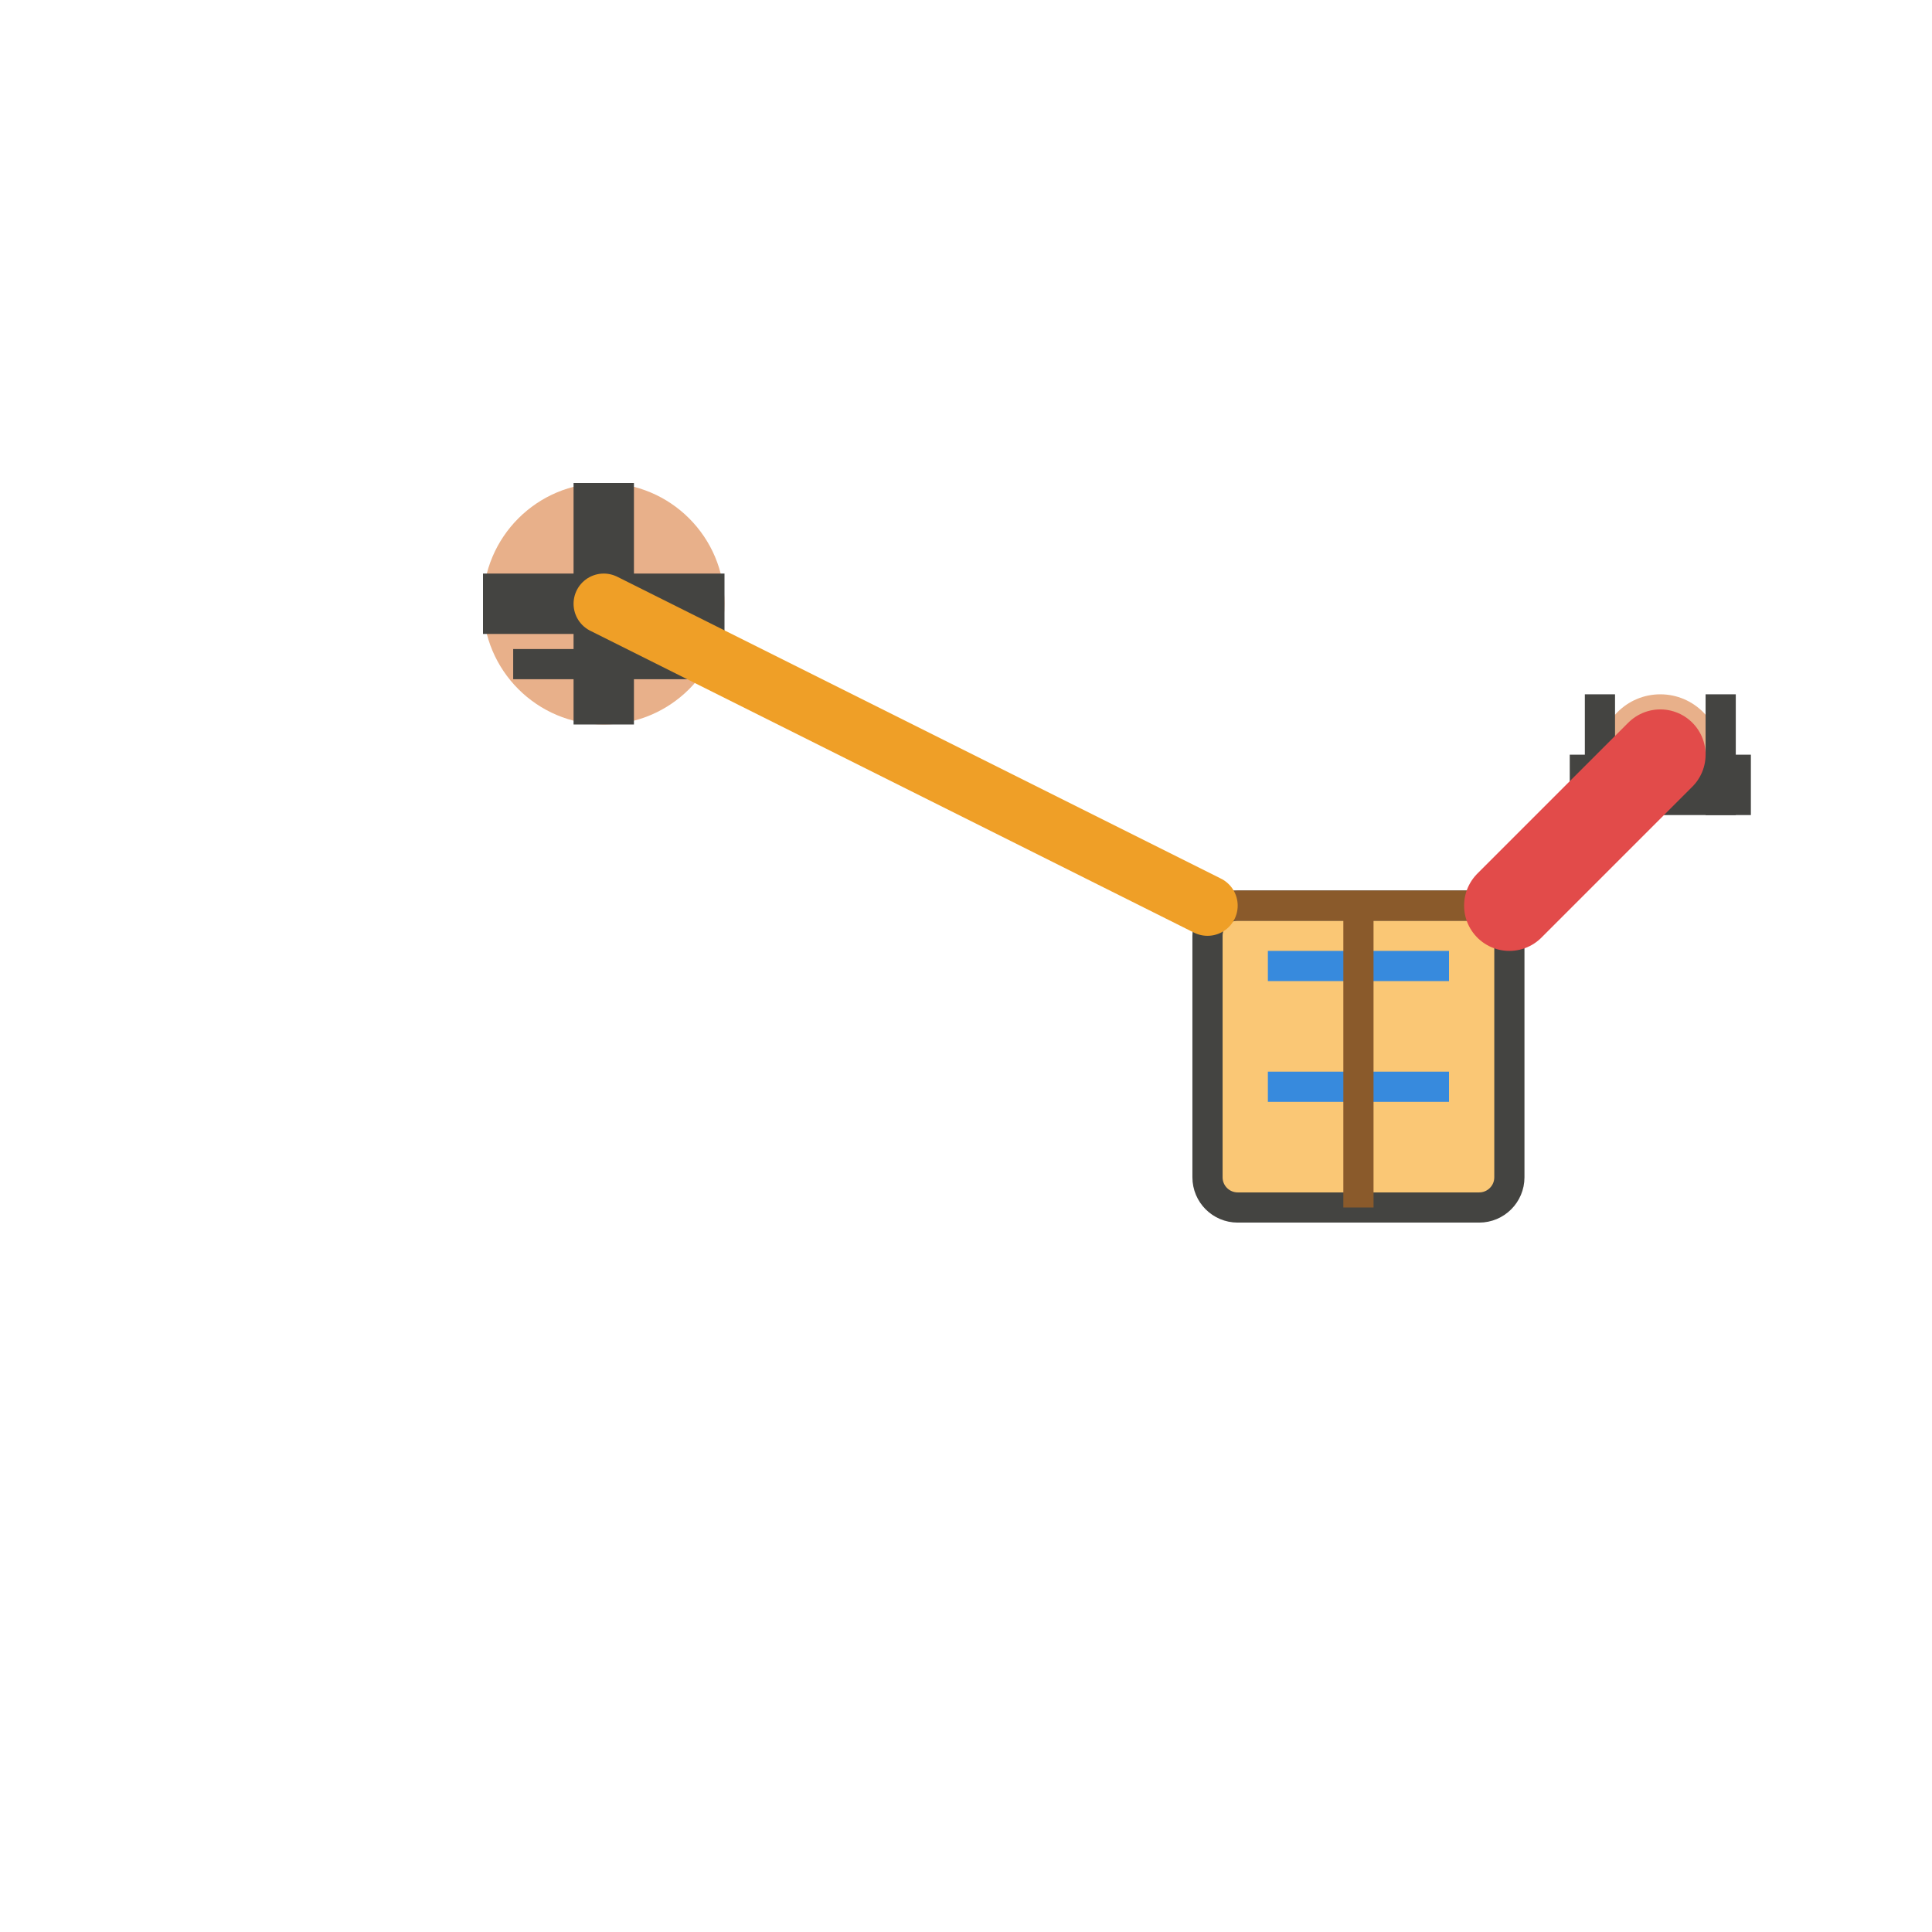
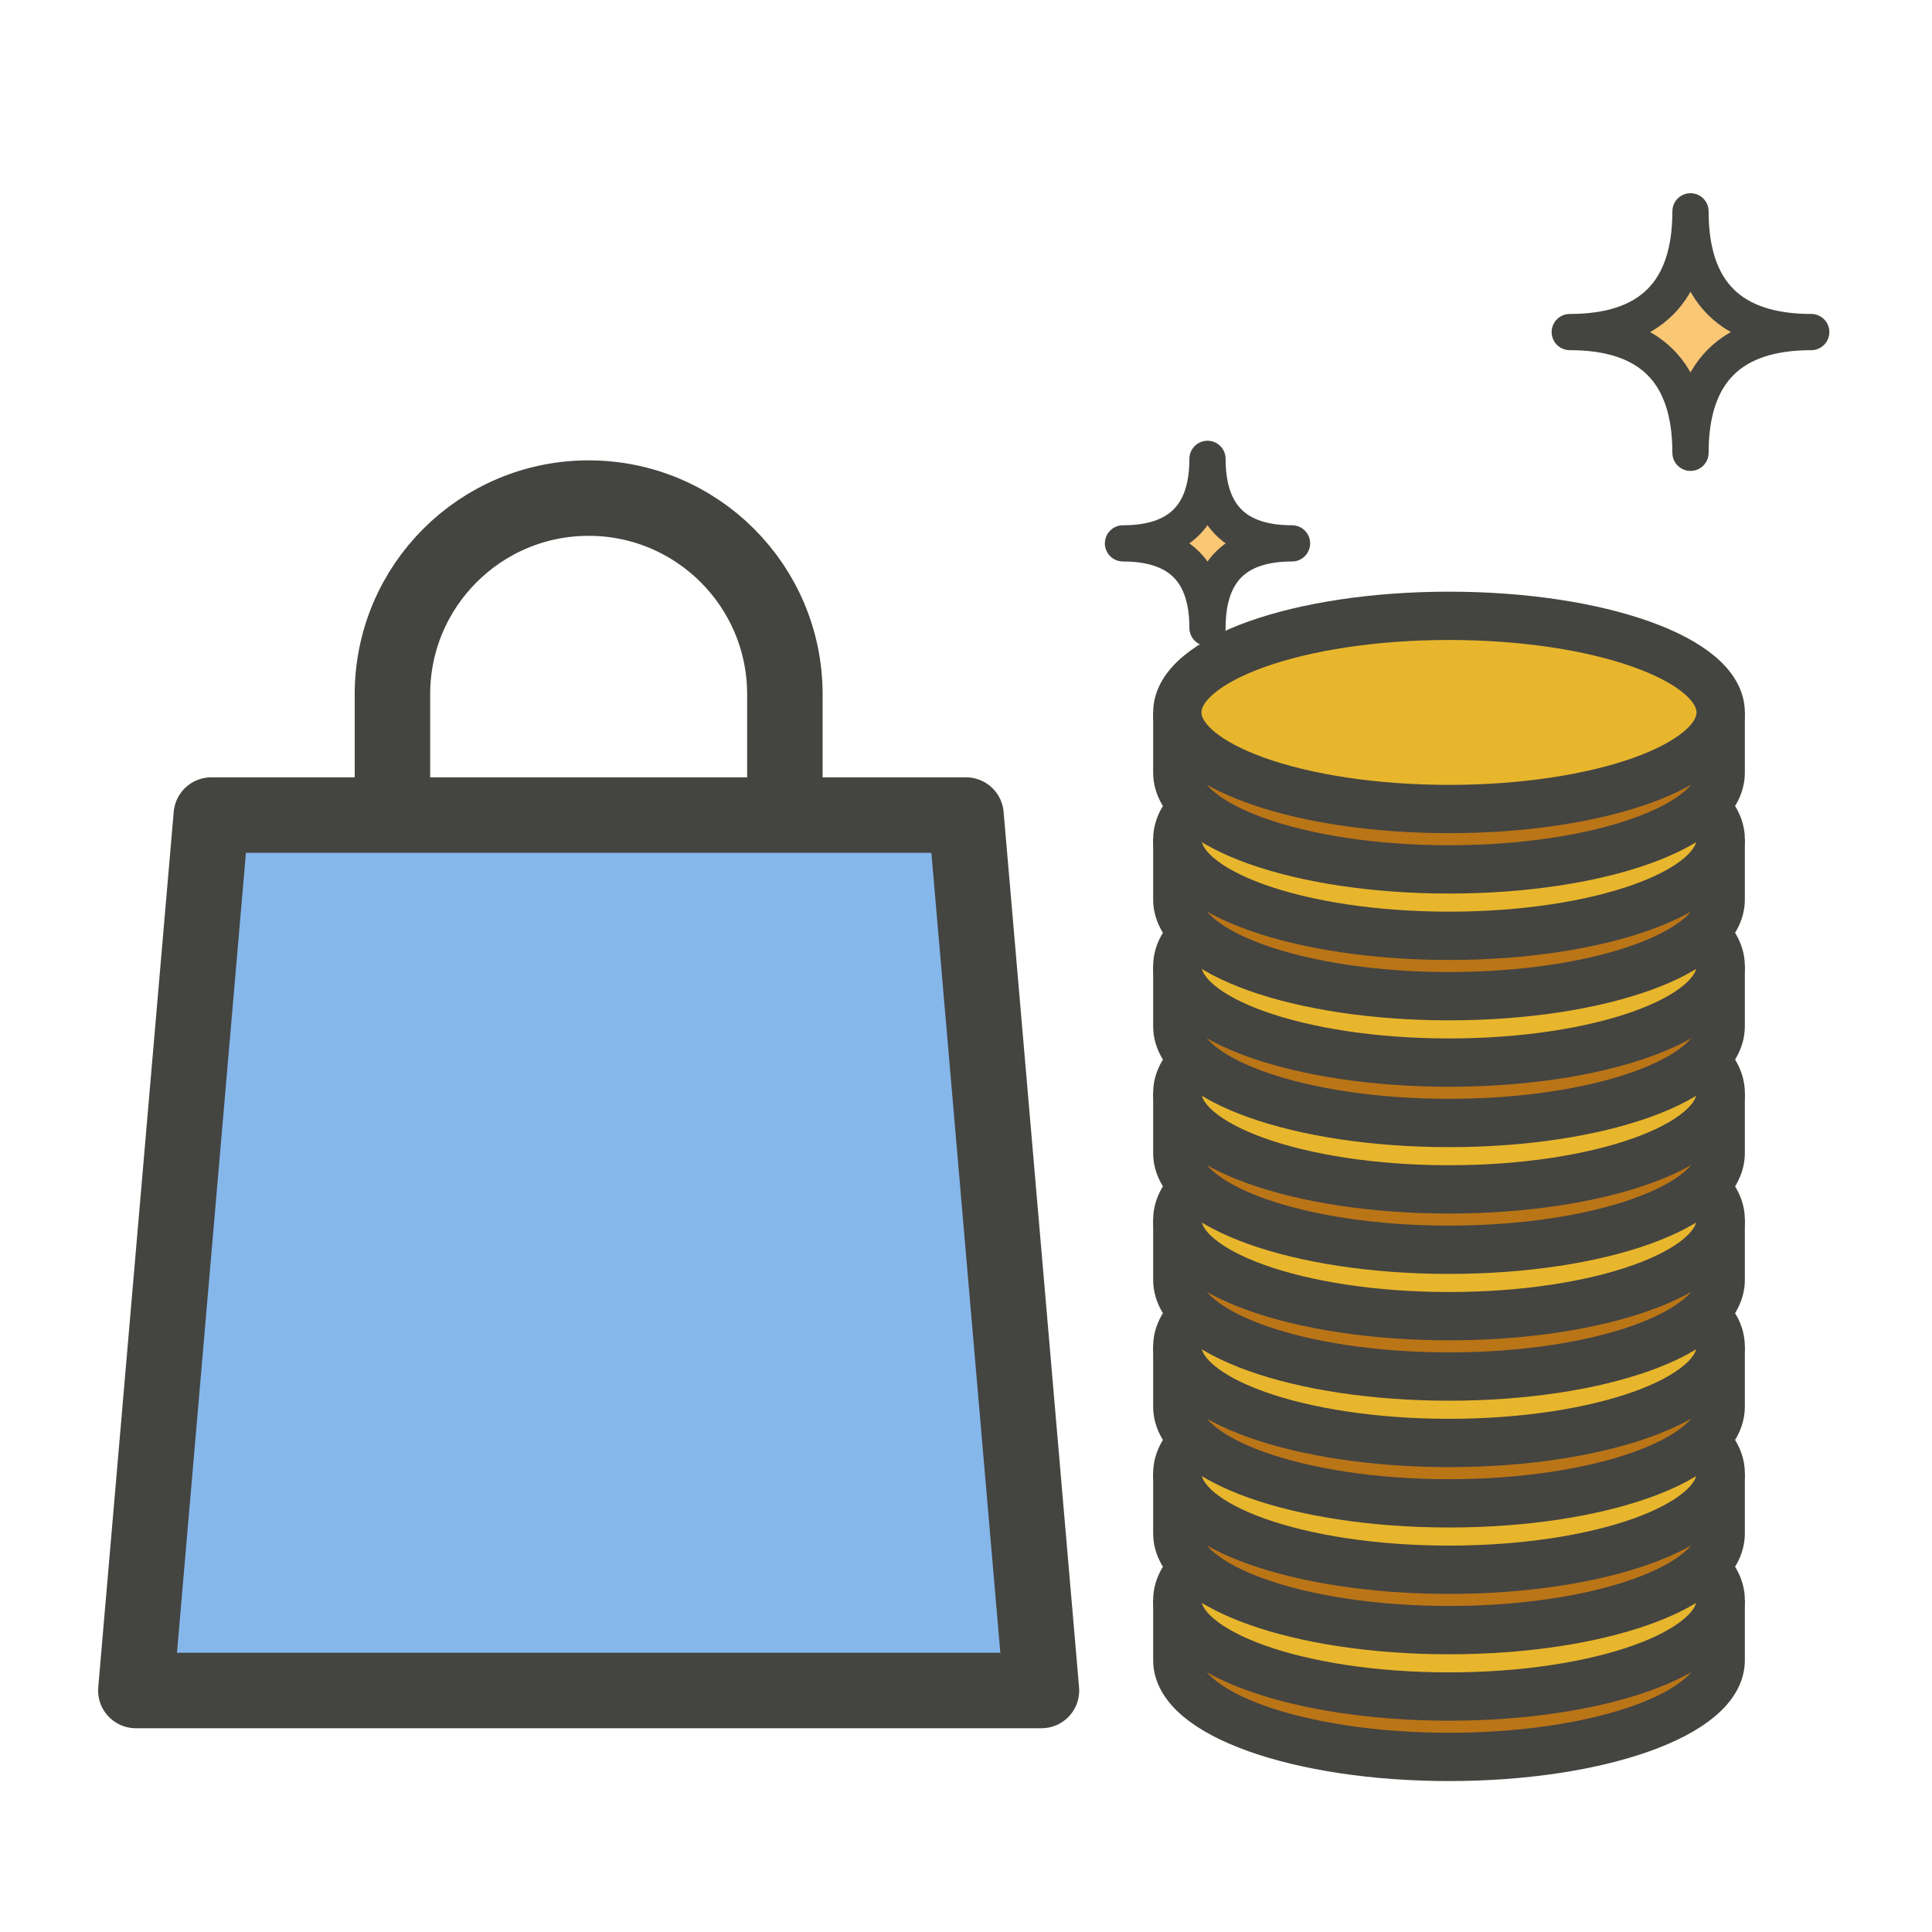
<svg xmlns="http://www.w3.org/2000/svg" viewBox="0 0 64 64">
-   <circle cx="20" cy="20" r="4" fill="#E8B08A" />
-   <path d="M20 16 L20 24" stroke="#444441" stroke-width="2" />
-   <path d="M16 20 L24 20" stroke="#444441" stroke-width="2" />
-   <path d="M17 22 L23 22" stroke="#444441" stroke-width="1" />
-   <rect x="40" y="30" width="10" height="10" rx="1" fill="#FAC775" stroke="#444441" stroke-width="1" />
-   <path d="M42 32 L48 32" stroke="#378ADD" stroke-width="1" />
-   <path d="M42 36 L48 36" stroke="#378ADD" stroke-width="1" />
-   <path d="M45 30 L45 40" stroke="#8A5A2B" stroke-width="1" />
-   <path d="M40 30 L50 30" stroke="#8A5A2B" stroke-width="1" />
-   <circle cx="55" cy="25" r="2" fill="#E8B08A" />
-   <path d="M53 23 L53 27" stroke="#444441" stroke-width="1" />
-   <path d="M57 23 L57 27" stroke="#444441" stroke-width="1" />
-   <path d="M52 26 L58 26" stroke="#444441" stroke-width="2" />
-   <path d="M20 20 L40 30" stroke="#EF9F27" stroke-width="2" stroke-linecap="round" fill="none" />
-   <path d="M55 25 L50 30" stroke="#E24B4A" stroke-width="3" stroke-linecap="round" fill="none" />
+   <path d="M13 27v-4a6.5 6.5 0 0 1 13 0v4" fill="none" stroke="#444441" stroke-width="2.5" />
+   <path d="M7 27h25l2.5 29h-30z" fill="#85B7EB" stroke="#444441" stroke-width="2.5" stroke-linejoin="round" />
+   <path d="M39 53v2a9 3.2 0 0 0 18 0v-2" fill="#BA7517" stroke="#444441" stroke-width="1.6" />
+   <ellipse cx="48" cy="53" rx="9" ry="3.2" fill="#E8B62C" stroke="#444441" stroke-width="1.6" />
+   <path d="M39 48.8v2a9 3.2 0 0 0 18 0v-2" fill="#BA7517" stroke="#444441" stroke-width="1.6" />
+   <ellipse cx="48" cy="48.8" rx="9" ry="3.2" fill="#E8B62C" stroke="#444441" stroke-width="1.6" />
+   <path d="M39 44.6v2a9 3.2 0 0 0 18 0v-2" fill="#BA7517" stroke="#444441" stroke-width="1.6" />
+   <ellipse cx="48" cy="44.6" rx="9" ry="3.2" fill="#E8B62C" stroke="#444441" stroke-width="1.6" />
+   <path d="M39 40.4v2a9 3.2 0 0 0 18 0v-2" fill="#BA7517" stroke="#444441" stroke-width="1.6" />
+   <ellipse cx="48" cy="40.4" rx="9" ry="3.2" fill="#E8B62C" stroke="#444441" stroke-width="1.6" />
+   <path d="M39 36.2v2a9 3.2 0 0 0 18 0v-2" fill="#BA7517" stroke="#444441" stroke-width="1.6" />
+   <ellipse cx="48" cy="36.2" rx="9" ry="3.2" fill="#E8B62C" stroke="#444441" stroke-width="1.6" />
+   <path d="M39 32v2a9 3.2 0 0 0 18 0v-2" fill="#BA7517" stroke="#444441" stroke-width="1.6" />
+   <ellipse cx="48" cy="32" rx="9" ry="3.2" fill="#E8B62C" stroke="#444441" stroke-width="1.6" />
+   <path d="M39 27.8v2a9 3.2 0 0 0 18 0v-2" fill="#BA7517" stroke="#444441" stroke-width="1.6" />
+   <ellipse cx="48" cy="27.8" rx="9" ry="3.2" fill="#E8B62C" stroke="#444441" stroke-width="1.6" />
+   <path d="M39 23.6v2a9 3.2 0 0 0 18 0v-2" fill="#BA7517" stroke="#444441" stroke-width="1.6" />
+   <ellipse cx="48" cy="23.6" rx="9" ry="3.2" fill="#E8B62C" stroke="#444441" stroke-width="1.6" />
+   <path d="M56 7Q56 11 60 11Q56 11 56 15Q56 11 52 11Q56 11 56 7z" fill="#FAC775" stroke="#444441" stroke-width="1.2" stroke-linejoin="round" />
+   <path d="M40 15.2Q40 18 42.8 18Q40 18 40 20.8Q40 18 37.2 18Q40 18 40 15.2z" fill="#FAC775" stroke="#444441" stroke-width="1.2" stroke-linejoin="round" />
</svg>
